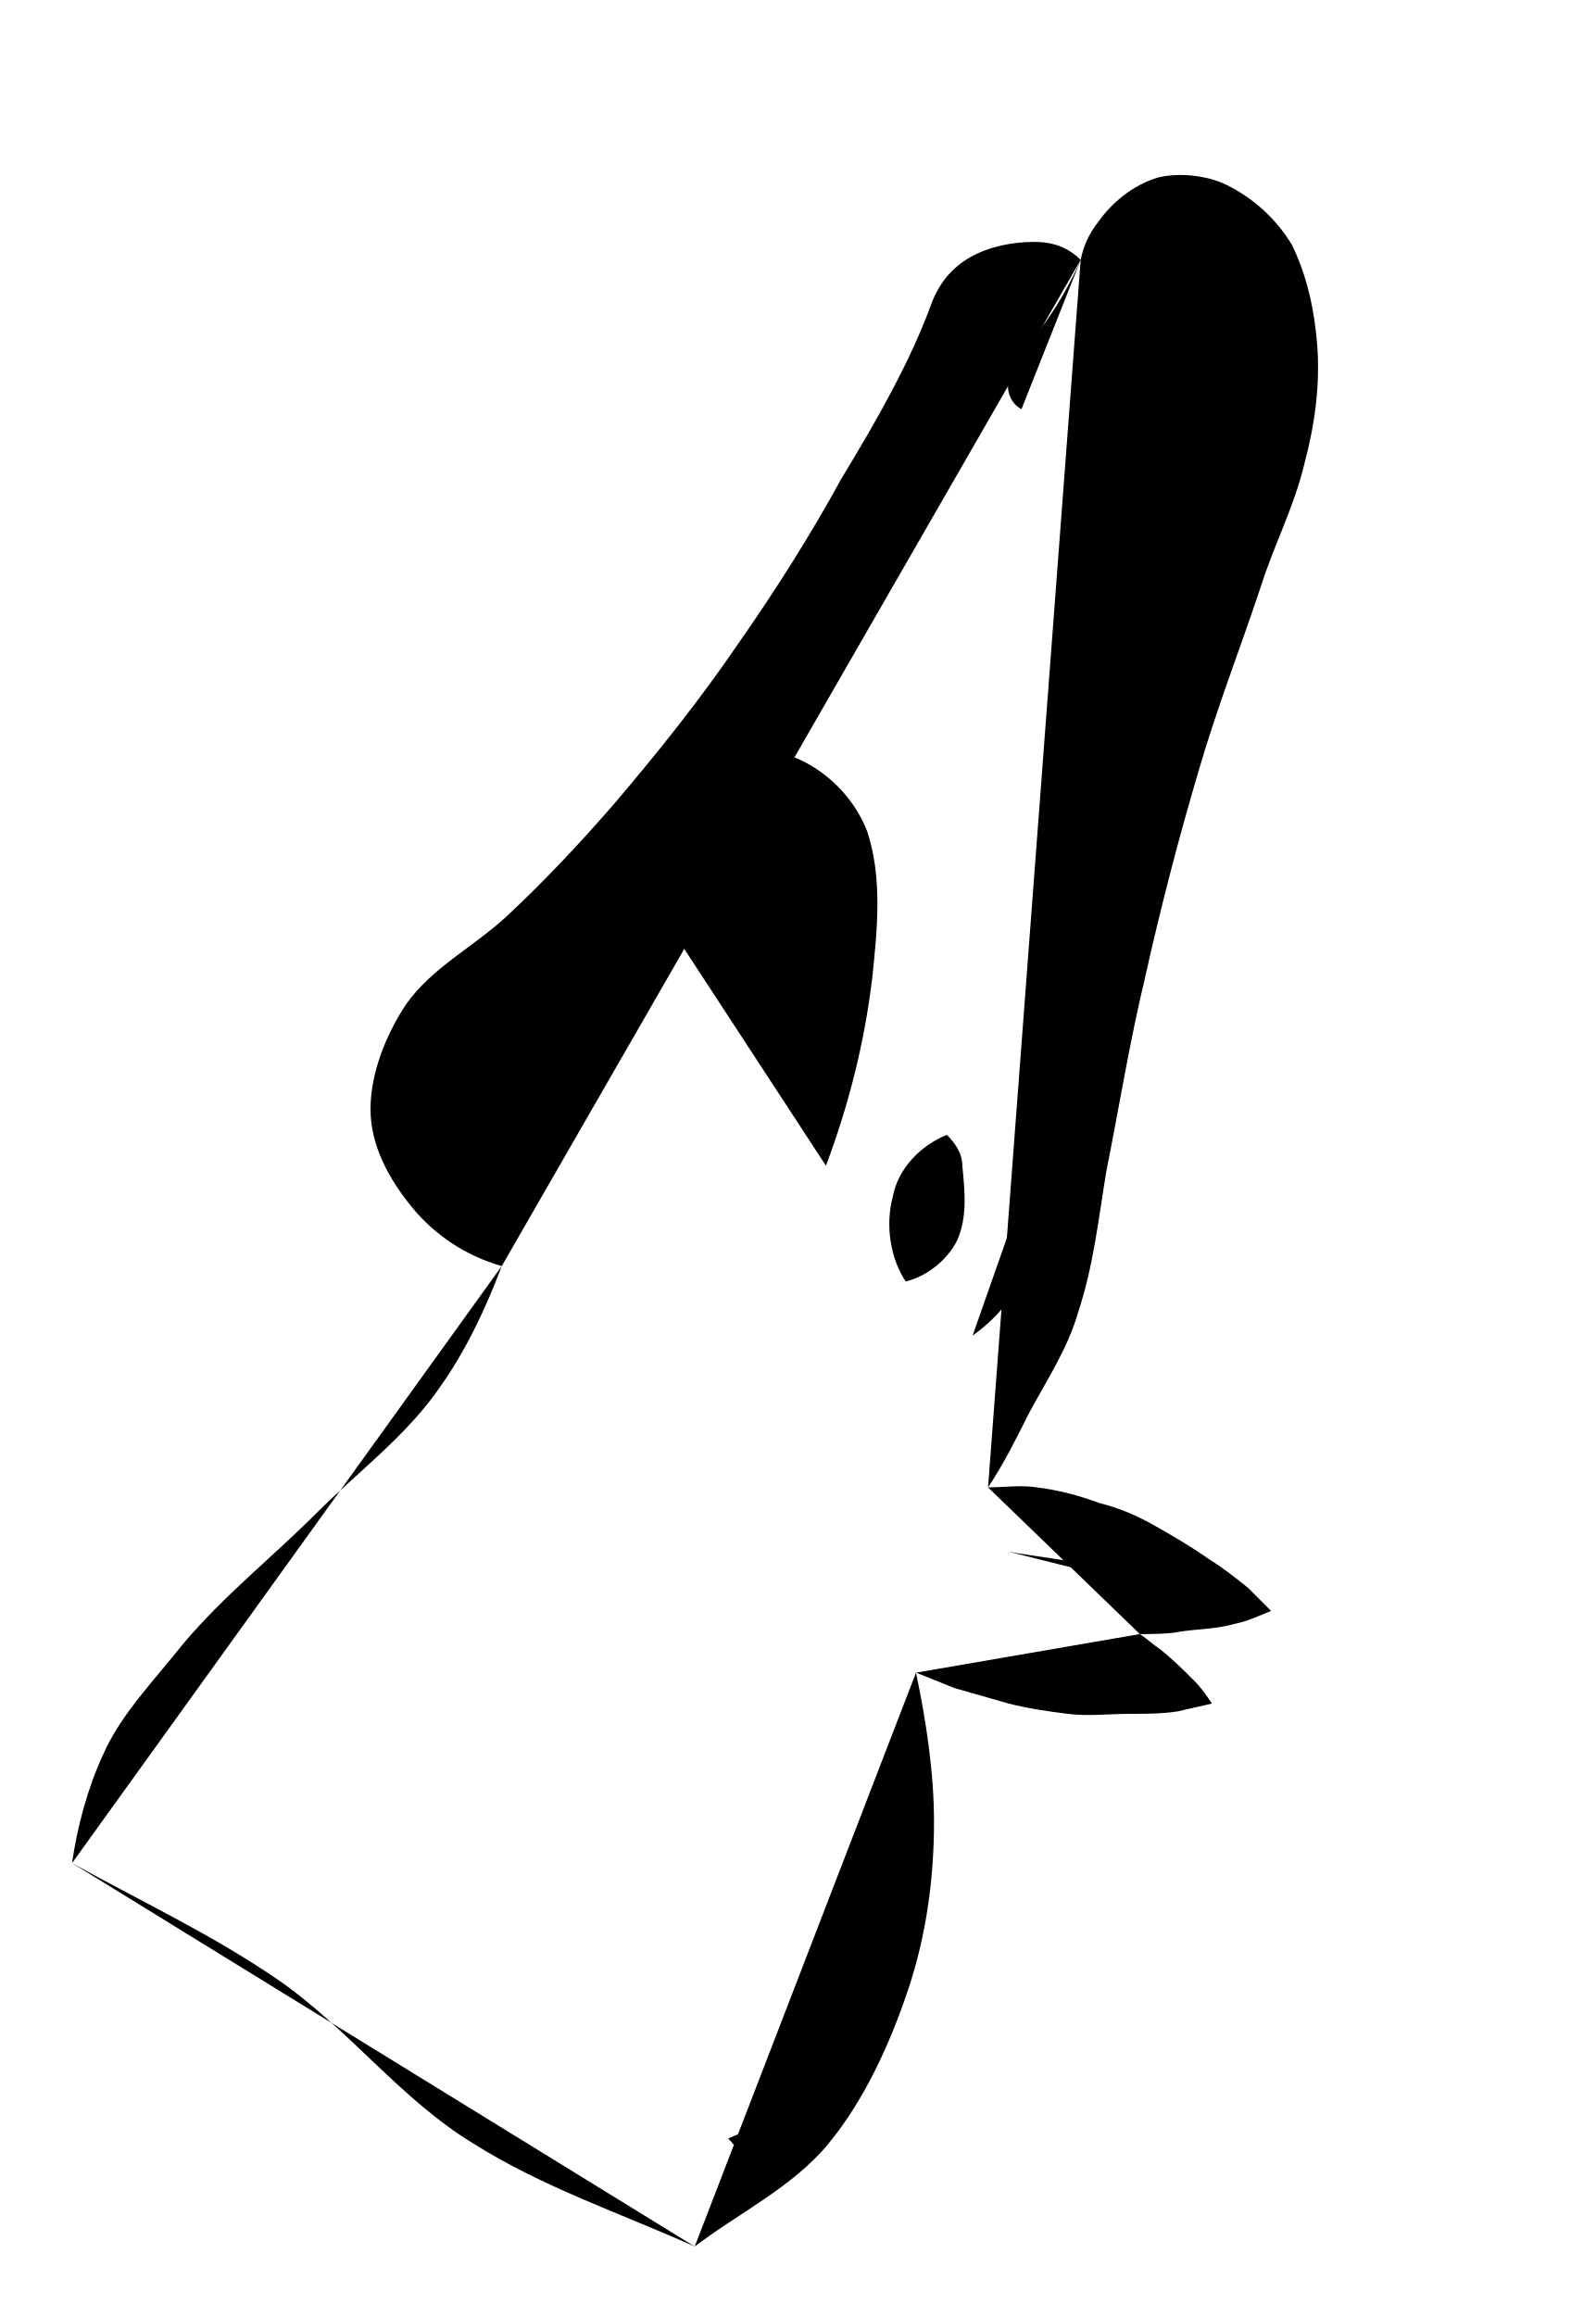
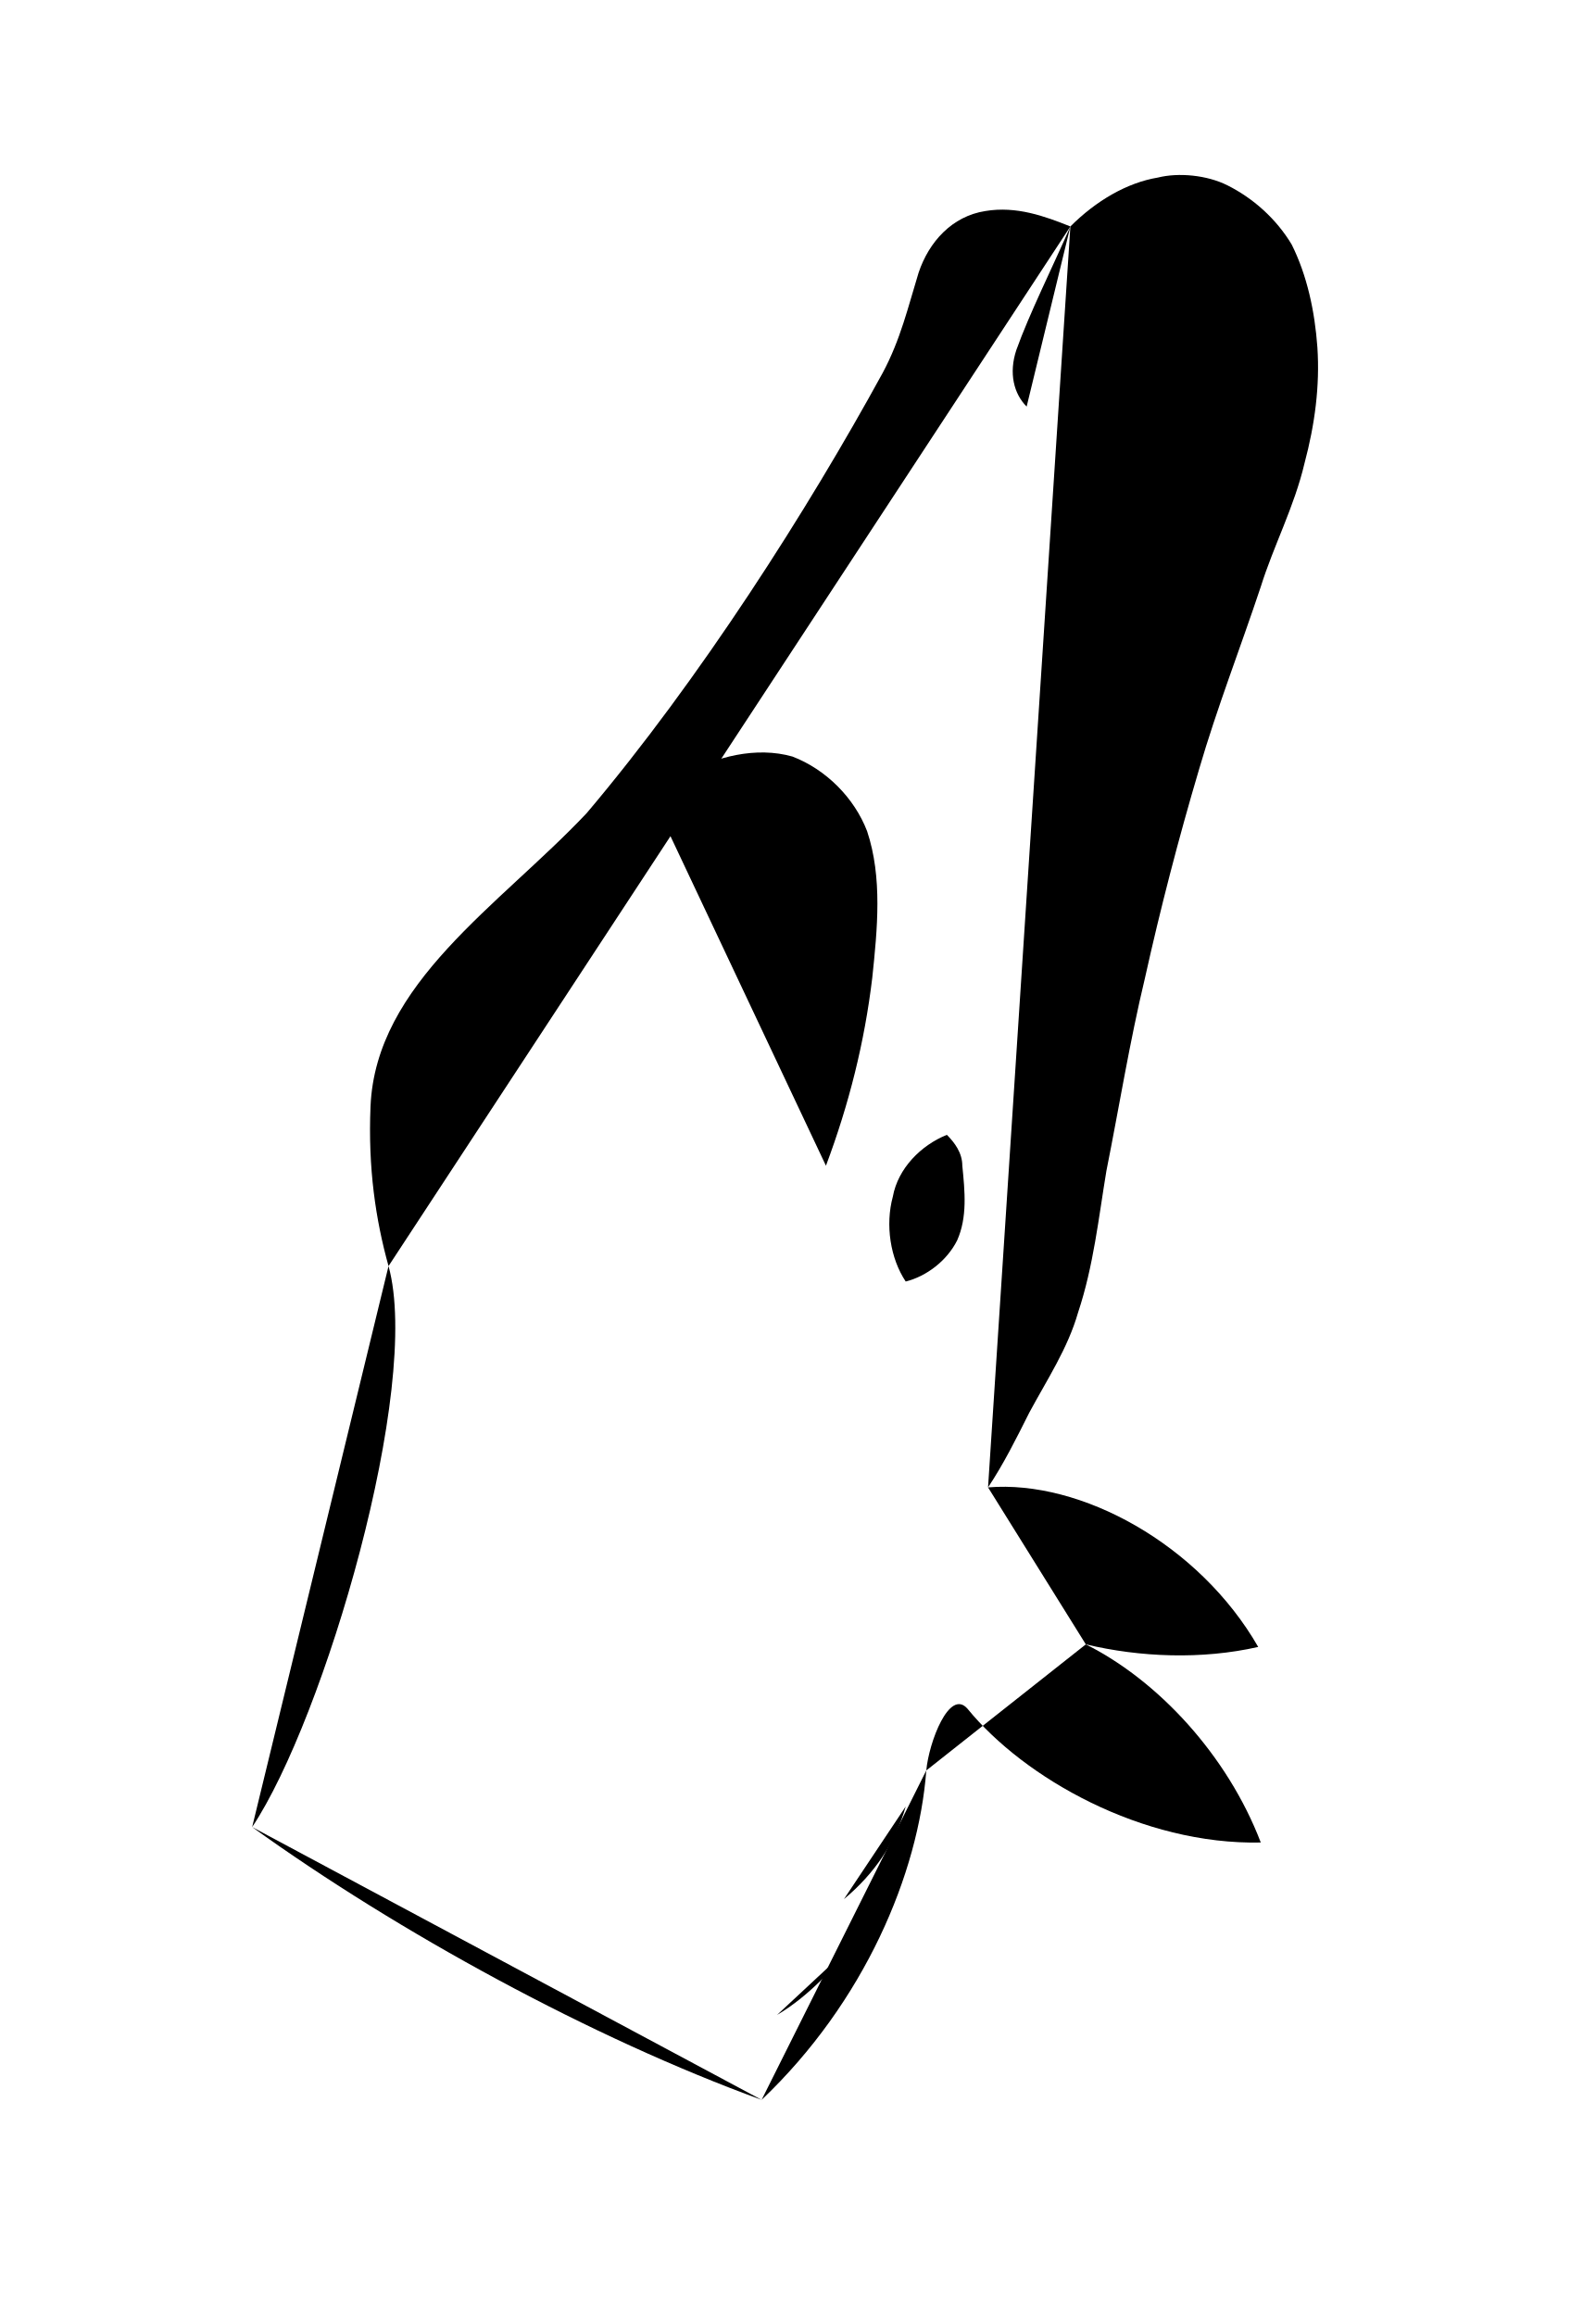
<svg xmlns="http://www.w3.org/2000/svg" viewBox="-46 -35 62 90">
-   <path d="M -10.4 30 C -9.9 30.2 -9.4 30.4 -8.9 30.6 C -8.2 30.8 -7.5 31 -6.8 31.2 C -6 31.4 -5.3 31.5 -4.5 31.6 C -3.7 31.7 -2.9 31.6 -2.1 31.6 C -1.5 31.6 -0.8 31.6 -0.2 31.5 C 0.2 31.4 0.7 31.3 1.1 31.2 C 0.9 30.9 0.7 30.6 0.4 30.3 C 0 29.9 -0.4 29.5 -0.9 29.1 C -1.2 28.9 -1.4 28.7 -1.7 28.5" />
-   <path d="M -1.7 28.5 C -1.2 28.5 -0.6 28.5 -0.1 28.4 C 0.6 28.3 1.3 28.3 2 28.1 C 2.5 28 2.9 27.8 3.4 27.6 C 3.1 27.3 2.8 27 2.5 26.7 C 2 26.3 1.5 25.9 1 25.6 C 0.3 25.1 -0.4 24.7 -1.1 24.3 C -1.8 23.9 -2.5 23.6 -3.3 23.4 C -4.1 23.1 -4.9 22.9 -5.7 22.8 C -6.3 22.7 -7 22.8 -7.6 22.8" />
-   <path d="M -7.6 22.8 C -7 21.9 -6.5 20.9 -6 19.9 C -5.3 18.6 -4.5 17.4 -4.1 16 C -3.5 14.2 -3.3 12.3 -3 10.5 C -2.5 8 -2.1 5.5 -1.5 3 C -0.9 0.3 -0.2 -2.4 0.6 -5.1 C 1.3 -7.5 2.2 -9.8 3 -12.2 C 3.5 -13.8 4.3 -15.3 4.7 -17 C 5.1 -18.5 5.3 -20 5.2 -21.5 C 5.1 -22.9 4.8 -24.3 4.2 -25.5 C 3.6 -26.5 2.7 -27.3 1.7 -27.8 C 0.9 -28.2 -0.2 -28.3 -1 -28.1 C -2 -27.8 -2.8 -27.1 -3.3 -26.4 C -3.7 -25.9 -3.9 -25.4 -4 -24.9" />
-   <path d="M -4 -24.9 C -4.5 -25.4 -5.1 -25.6 -5.8 -25.6 C -6.7 -25.6 -7.6 -25.4 -8.3 -25 C -9 -24.6 -9.5 -24 -9.8 -23.2 C -10.6 -21 -11.9 -18.7 -13.3 -16.4 C -14.5 -14.2 -15.9 -12 -17.3 -10 C -18.8 -7.8 -20.4 -5.8 -22.1 -3.8 C -23.4 -2.3 -24.8 -0.8 -26.3 0.6 C -27.6 1.8 -29.2 2.6 -30.2 4 C -31 5.2 -31.6 6.7 -31.6 8.1 C -31.6 9.5 -30.9 10.8 -30 11.9 C -29.1 13 -27.9 13.8 -26.5 14.2" />
-   <path d="M -26.5 14.2 C -27.1 15.8 -27.9 17.5 -28.9 18.9 C -30.2 20.8 -32.1 22.2 -33.7 23.8 C -35.4 25.5 -37.3 27 -38.9 28.9 C -40 30.3 -41.3 31.6 -42 33.2 C -42.6 34.5 -43 36 -43.2 37.4" />
-   <path d="M -10.4 30 C -10 31.9 -9.7 33.9 -9.7 35.8 C -9.7 38 -10 40.2 -10.7 42.3 C -11.4 44.4 -12.4 46.6 -13.8 48.3 C -15.2 50 -17.3 51 -19 52.3" />
-   <path d="M -19 52.3 C -21.9 51 -24.9 50 -27.6 48.3 C -30.4 46.6 -32.4 43.9 -35.1 42 C -37.7 40.2 -40.5 38.9 -43.2 37.4" />
-   <path class="fine" d="M -10.8 14.8 C -10 14.6 -9.2 14 -8.8 13.2 C -8.4 12.3 -8.5 11.3 -8.6 10.3 C -8.6 9.8 -8.9 9.4 -9.2 9.1 C -10.2 9.5 -11.1 10.4 -11.3 11.5 C -11.6 12.6 -11.4 13.9 -10.8 14.8 M -8.2 16.9 C -7.2 16.2 -6.3 15.1 -5.9 13.8 C -5.4 12.5 -5.3 10.9 -5.6 9.5 M -6.8 25.3 C -5.7 25.5 -4.5 25.6 -3.4 25.9 C -2.2 26.2 -1.1 26.6 0 27" />
-   <path class="fine" d="M 1.5 -15.2 C 2.1 -16.1 2.4 -17.2 2.4 -18.2 C 2.4 -18.9 2 -19.8 1.3 -20.2 C 0.6 -20.6 -0.4 -20.7 -1.2 -20.3 M -4 -24.9 C -4.4 -24 -4.9 -23.1 -5.5 -22.3 C -6 -21.6 -6.6 -21 -6.8 -20.2 C -6.9 -19.8 -6.7 -19.3 -6.3 -19.1 M -13.9 10.3 C -13 7.9 -12.4 5.5 -12.1 3 C -11.9 1.1 -11.7 -0.9 -12.3 -2.7 C -12.8 -4 -13.9 -5.1 -15.2 -5.6 C -16.5 -6 -18.1 -5.6 -19.4 -5 C -20.5 -4.5 -21.6 -3.5 -22.2 -2.4" />
-   <path class="fine" d="M -10.3 34.2 C -10.4 35 -10.5 35.8 -10.7 36.5 C -11 37.2 -11 38.4 -11.8 38.6 C -12.2 38.7 -12.6 38.5 -13 38.5 M -10.6 40.2 C -11 41 -11.3 41.8 -11.8 42.5 C -12.3 43.2 -12.8 44.4 -13.7 44.4 C -14.2 44.4 -14.6 44 -15 43.8 M -12.9 46.1 C -13.5 46.7 -14 47.3 -14.6 47.8 C -15.3 48.3 -16 49.2 -16.8 48.9 C -17.2 48.8 -17.4 48.4 -17.7 48.1" />
+   <path d="M -10 33.8 C -9.9 32.7 -9.1 30.6 -8.4 31.4 C -6.2 34.1 -1.6 36.7 3 36.6 C 1.7 33.2 -1 30.3 -3.8 28.9" />
+   <path d="M -3.8 28.9 C -1.7 29.4 0.7 29.5 2.9 29 C 0.6 25 -4 22.5 -7.6 22.8" />
+   <path d="M -7.6 22.8 C -7 21.9 -6.5 20.9 -6 19.9 C -5.3 18.6 -4.5 17.4 -4.1 16 C -3.5 14.2 -3.3 12.3 -3 10.5 C -2.5 8 -2.1 5.5 -1.5 3 C -0.9 0.3 -0.2 -2.4 0.6 -5.1 C 1.3 -7.5 2.2 -9.8 3 -12.2 C 3.5 -13.8 4.3 -15.3 4.7 -17 C 5.1 -18.5 5.3 -20 5.2 -21.5 C 5.1 -22.9 4.8 -24.3 4.2 -25.5 C 3.6 -26.5 2.7 -27.3 1.7 -27.8 C 0.9 -28.2 -0.2 -28.3 -1 -28.1 C -2.2 -27.9 -3.4 -27.2 -4.4 -26.2" />
+   <path d="M -4.4 -26.2 C -5.4 -26.6 -6.5 -27 -7.7 -26.8 C -9 -26.6 -9.9 -25.6 -10.3 -24.4 C -10.7 -23.1 -11 -21.8 -11.7 -20.5 C -14.6 -15.2 -18.8 -8.6 -23.2 -3.4 C -26.6 0.2 -31.4 3.2 -31.6 8 C -31.7 10.4 -31.4 12.4 -30.9 14.2" />
+   <path d="M -30.9 14.2 C -29.6 18.9 -33.4 31.8 -36.2 36" />
+   <path d="M -10 33.8 C -10.3 37.8 -12.4 42.8 -16.4 46.6" />
+   <path d="M -16.4 46.6 C -23 44.2 -30.5 40.1 -36.2 36" />
+   <path class="fine" d="M -10.8 14.8 C -10 14.6 -9.2 14 -8.8 13.2 C -8.4 12.3 -8.5 11.3 -8.6 10.3 C -8.6 9.8 -8.9 9.4 -9.2 9.1 C -10.2 9.5 -11.1 10.4 -11.3 11.5 C -11.6 12.6 -11.4 13.9 -10.8 14.8" />
+   <path class="fine" d="M 1.5 -15.2 C 2.1 -16.1 2.4 -17.2 2.4 -18.2 C 2.4 -18.9 2 -19.8 1.3 -20.2 C 0.6 -20.6 -0.4 -20.7 -1.2 -20.3 M -4.4 -26.2 C -5.1 -24.6 -6 -22.8 -6.5 -21.4 C -6.8 -20.5 -6.6 -19.7 -6.1 -19.2 M -13.9 10.3 C -13 7.9 -12.4 5.5 -12.1 3 C -11.9 1.1 -11.7 -0.9 -12.3 -2.7 C -12.8 -4 -13.9 -5.1 -15.2 -5.6 C -16.6 -6 -18.2 -5.6 -19.4 -4.9 C -19.9 -4.6 -20.3 -4.3 -20.6 -3.9" />
+   <path class="fine" d="M -10.8 35.2 C -11.2 36.6 -12 37.8 -13.2 38.8 M -12.9 40.6 C -13.5 41.4 -14.6 42.6 -15.8 43.3" />
</svg>
